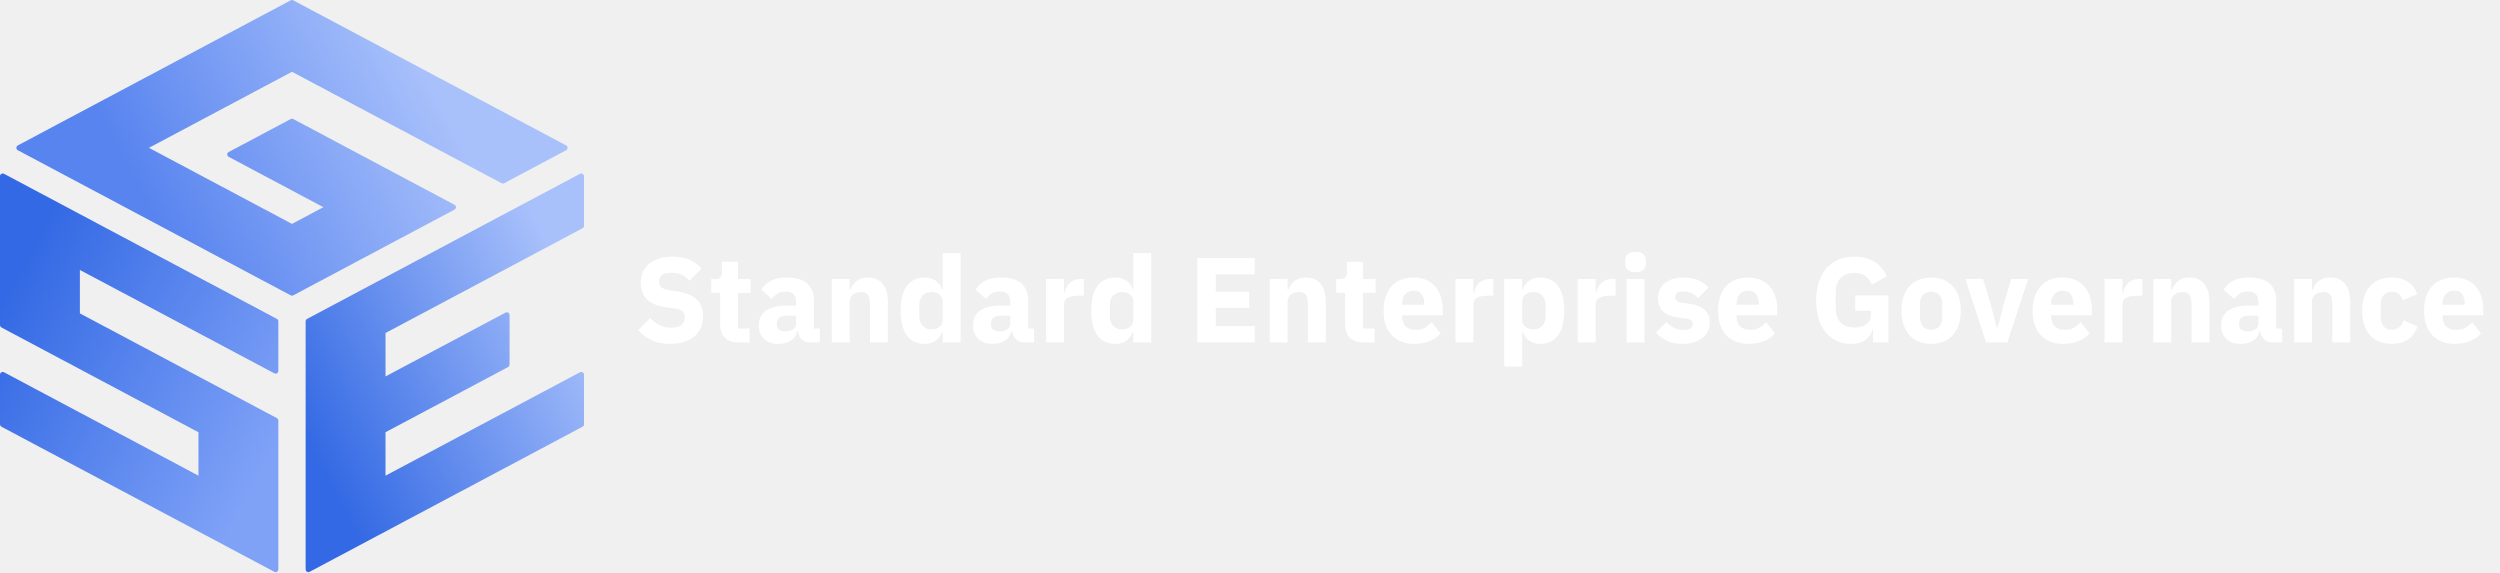
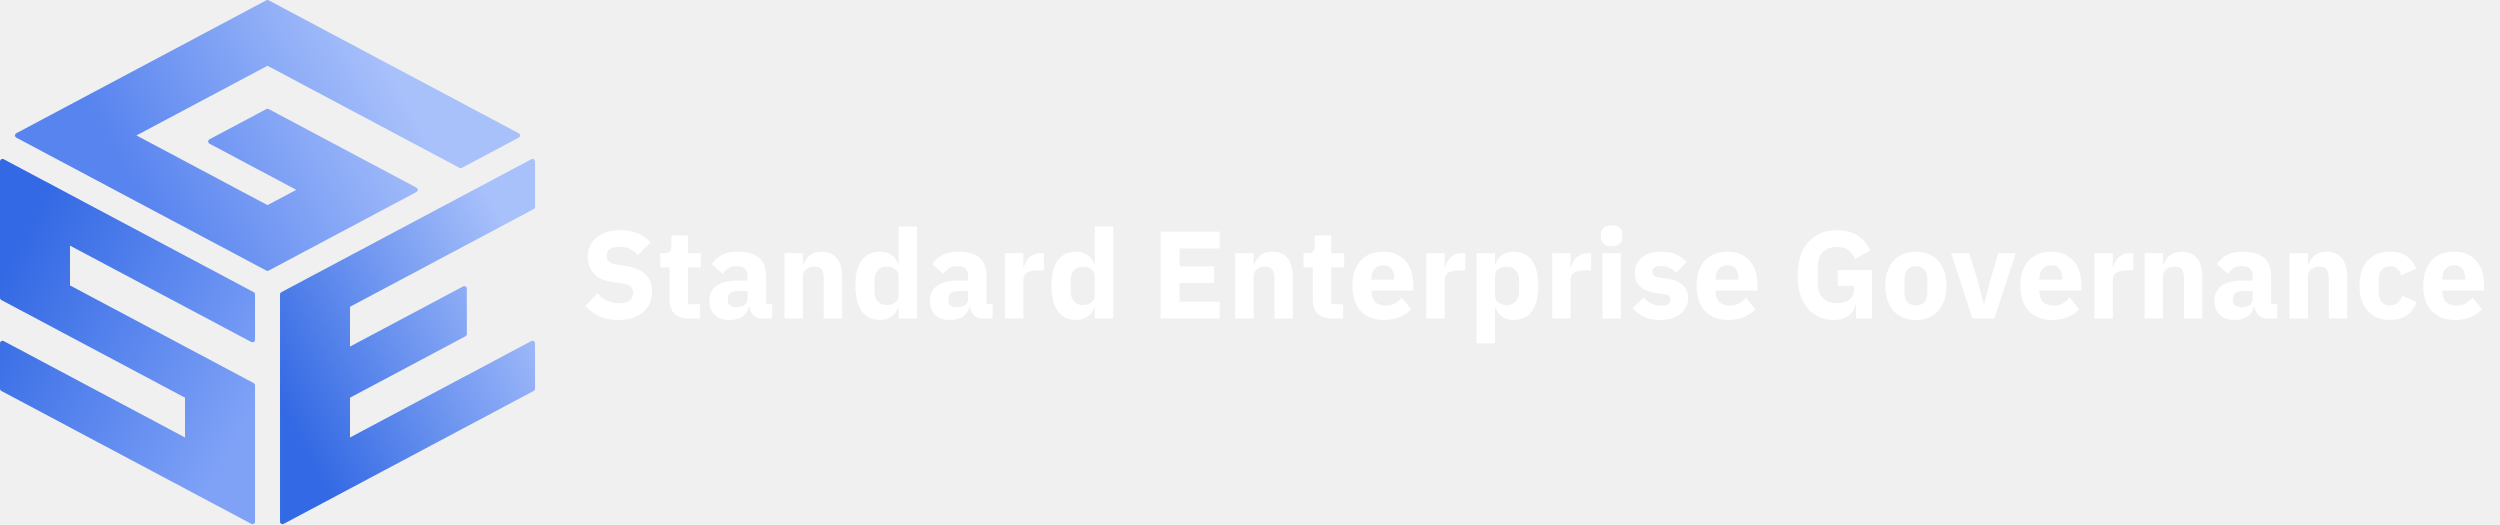
- <svg xmlns="http://www.w3.org/2000/svg" viewBox="-481.5 -506.44 4122.48 943.43" width="4122.48" height="943.43">
+ <svg xmlns="http://www.w3.org/2000/svg" viewBox="-481.5 -506.44 4499.83 943.43" width="4499.83" height="943.43">
  <defs>
    <linearGradient id="lklineAtop" gradientUnits="userSpaceOnUse" x1="-225" y1="-143.04" x2="225" y2="-382.31">
      <stop offset="0" stop-color="#5884EF" />
      <stop offset="1" stop-color="#A9C1FB" />
    </linearGradient>
    <linearGradient id="lklineAleft" gradientUnits="userSpaceOnUse" x1="-477" y1="-11.32" x2="-27" y2="227.95">
      <stop offset="0" stop-color="#3369E4" />
      <stop offset="1" stop-color="#7FA2F7" />
    </linearGradient>
    <linearGradient id="lklineAright" gradientUnits="userSpaceOnUse" x1="27" y1="227.95" x2="477" y2="-11.32">
      <stop offset="0" stop-color="#3369E4" />
      <stop offset="1" stop-color="#A9C1FB" />
    </linearGradient>
  </defs>
  <path d="M-450 -262.67 L0 -501.94 L102.27 -447.56 L-347.73 -208.29 Z M-450 -262.67 L-347.73 -317.05 L102.27 -77.78 L0 -23.4 Z M-102.27 -447.56 L0 -501.94 L450 -262.67 L347.73 -208.29 Z M-102.27 -77.78 L163.64 -219.17 L265.91 -164.79 L0 -23.4 Z M-102.27 -251.79 L0 -306.17 L163.64 -219.17 L61.36 -164.79 Z" fill="url(#lklineAtop)" stroke="url(#lklineAtop)" stroke-width="9" stroke-linejoin="round" />
-   <path d="M-477 -215.87 L-27 23.4 L-27 105.22 L-477 -134.05 Z M-477 -134.05 L-354.27 -68.79 L-354.27 13.02 L-477 -52.23 Z M-477 -52.23 L-27 187.04 L-27 268.86 L-477 29.59 Z M-149.73 203.6 L-27 268.86 L-27 350.67 L-149.73 285.42 Z M-477 111.4 L-27 350.67 L-27 432.49 L-477 193.22 Z" fill="url(#lklineAleft)" stroke="url(#lklineAleft)" stroke-width="9" stroke-linejoin="round" />
-   <path d="M27 23.4 L477 -215.87 L477 -134.05 L27 105.22 Z M27 105.22 L149.73 39.96 L149.73 121.78 L27 187.04 Z M27 187.04 L354.27 13.02 L354.27 94.84 L27 268.86 Z M27 268.86 L149.73 203.6 L149.73 285.42 L27 350.67 Z M27 350.67 L477 111.4 L477 193.22 L27 432.49 Z" fill="url(#lklineAright)" stroke="url(#lklineAright)" stroke-width="9" stroke-linejoin="round" />
-   <path d="M623.7,60.61Q605.36,60.61,592.61,54.34Q579.86,48.06,570.89,38.1L590.82,17.97Q604.97,33.91,625.69,33.91Q636.85,33.91,642.23,29.33Q647.61,24.75,647.61,17.17Q647.61,11.39,644.42,7.51Q641.23,3.62,631.47,2.23L617.72,0.43Q595.6,-2.36,585.34,-12.92Q575.08,-23.48,575.08,-41.01Q575.08,-50.38,578.66,-58.15Q582.25,-65.92,588.92,-71.5Q595.6,-77.08,605.26,-80.17Q614.93,-83.26,627.28,-83.26Q643.03,-83.26,654.98,-78.28Q666.94,-73.3,675.51,-63.73L655.38,-43.41Q650.4,-49.18,643.33,-52.87Q636.25,-56.56,625.49,-56.56Q615.33,-56.56,610.35,-52.97Q605.36,-49.38,605.36,-43.01Q605.36,-35.83,609.25,-32.64Q613.14,-29.46,621.9,-28.06L635.65,-25.87Q657.17,-22.48,667.54,-12.62Q677.9,-2.75,677.9,15.38Q677.9,25.34,674.31,33.71Q670.73,42.08,663.85,48.06Q656.98,54.04,646.81,57.33Q636.65,60.61,623.7,60.61ZM737.08,58.22Q721.74,58.22,713.87,50.45Q706,42.68,706,27.73L706,-23.48L691.25,-23.48L691.25,-46.39L698.62,-46.39Q704.6,-46.39,706.79,-49.28Q708.99,-52.17,708.99,-57.55L708.99,-74.69L735.49,-74.69L735.49,-46.39L756.21,-46.39L756.21,-23.48L735.49,-23.48L735.49,35.31L754.62,35.31L754.62,58.22ZM854.05,58.22Q846.08,58.22,840.8,53.24Q835.52,48.26,834.13,39.89L832.93,39.89Q830.54,50.05,822.37,55.33Q814.2,60.61,802.24,60.61Q786.5,60.61,778.13,52.24Q769.76,43.88,769.76,30.13Q769.76,13.59,781.82,5.52Q793.87,-2.55,814.6,-2.55L831.14,-2.55L831.14,-9.13Q831.14,-16.7,827.15,-21.19Q823.17,-25.67,813.8,-25.67Q805.03,-25.67,799.85,-21.88Q794.67,-18.1,791.28,-13.32L773.75,-28.86Q780.12,-38.22,789.79,-43.5Q799.45,-48.79,815.99,-48.79Q838.31,-48.79,849.47,-39.02Q860.63,-29.26,860.63,-10.53L860.63,35.31L870.39,35.31L870.39,58.22ZM813.2,40.09Q820.58,40.09,825.86,36.9Q831.14,33.71,831.14,26.54L831.14,14.18L816.79,14.18Q799.45,14.18,799.45,25.94L799.45,28.93Q799.45,34.71,803.04,37.4Q806.63,40.09,813.2,40.09ZM890.12,58.22L890.12,-46.39L919.61,-46.39L919.61,-28.66L920.81,-28.66Q923.6,-36.83,930.57,-42.81Q937.55,-48.79,949.9,-48.79Q966.04,-48.79,974.31,-38.02Q982.58,-27.26,982.58,-7.34L982.58,58.22L953.09,58.22L953.09,-4.95Q953.09,-15.11,949.9,-19.99Q946.71,-24.87,938.54,-24.87Q934.96,-24.87,931.57,-23.98Q928.18,-23.08,925.49,-21.09Q922.8,-19.09,921.21,-16.2Q919.61,-13.32,919.61,-9.53L919.61,58.22ZM1073.05,40.69L1072.06,40.69Q1070.86,44.87,1068.27,48.56Q1065.68,52.24,1061.99,54.94Q1058.31,57.63,1053.62,59.12Q1048.94,60.61,1043.96,60.61Q1024.03,60.61,1013.87,46.57Q1003.71,32.52,1003.71,5.81Q1003.71,-20.89,1013.87,-34.84Q1024.03,-48.79,1043.96,-48.79Q1054.12,-48.79,1061.99,-43.21Q1069.86,-37.63,1072.06,-28.86L1073.05,-28.86L1073.05,-89.24L1102.54,-89.24L1102.54,58.22L1073.05,58.22ZM1053.72,36.7Q1062.09,36.7,1067.57,32.62Q1073.05,28.53,1073.05,21.36L1073.05,-9.53Q1073.05,-16.7,1067.57,-20.79Q1062.09,-24.87,1053.72,-24.87Q1045.35,-24.87,1039.87,-18.99Q1034.39,-13.12,1034.39,-3.15L1034.39,14.98Q1034.39,24.94,1039.87,30.82Q1045.35,36.7,1053.72,36.7ZM1207.36,58.22Q1199.39,58.22,1194.11,53.24Q1188.83,48.26,1187.43,39.89L1186.24,39.89Q1183.85,50.05,1175.68,55.33Q1167.51,60.61,1155.55,60.61Q1139.81,60.61,1131.44,52.24Q1123.07,43.88,1123.07,30.13Q1123.07,13.59,1135.13,5.52Q1147.18,-2.55,1167.91,-2.55L1184.44,-2.55L1184.44,-9.13Q1184.44,-16.7,1180.46,-21.19Q1176.47,-25.67,1167.11,-25.67Q1158.34,-25.67,1153.16,-21.88Q1147.98,-18.1,1144.59,-13.32L1127.05,-28.86Q1133.43,-38.22,1143.1,-43.5Q1152.76,-48.79,1169.3,-48.79Q1191.62,-48.79,1202.78,-39.02Q1213.94,-29.26,1213.94,-10.53L1213.94,35.31L1223.7,35.31L1223.7,58.22ZM1166.51,40.09Q1173.88,40.09,1179.16,36.9Q1184.44,33.71,1184.44,26.54L1184.44,14.18L1170.1,14.18Q1152.76,14.18,1152.76,25.94L1152.76,28.93Q1152.76,34.71,1156.35,37.4Q1159.93,40.09,1166.51,40.09ZM1243.43,58.22L1243.43,-46.39L1272.92,-46.39L1272.92,-23.68L1273.92,-23.68Q1274.71,-28.06,1276.71,-32.15Q1278.7,-36.23,1281.99,-39.42Q1285.28,-42.61,1289.86,-44.5Q1294.44,-46.39,1300.62,-46.39L1305.8,-46.39L1305.8,-18.89L1298.43,-18.89Q1285.47,-18.89,1279.2,-15.51Q1272.92,-12.12,1272.92,-2.95L1272.92,58.22ZM1387.3,40.69L1386.31,40.69Q1385.11,44.87,1382.52,48.56Q1379.93,52.24,1376.24,54.94Q1372.56,57.63,1367.87,59.12Q1363.19,60.61,1358.21,60.61Q1338.28,60.61,1328.12,46.57Q1317.96,32.52,1317.96,5.81Q1317.96,-20.89,1328.12,-34.84Q1338.28,-48.79,1358.21,-48.79Q1368.37,-48.79,1376.24,-43.21Q1384.11,-37.63,1386.31,-28.86L1387.3,-28.86L1387.3,-89.24L1416.79,-89.24L1416.79,58.22L1387.3,58.22ZM1367.97,36.7Q1376.34,36.7,1381.82,32.62Q1387.3,28.53,1387.3,21.36L1387.3,-9.53Q1387.3,-16.7,1381.82,-20.79Q1376.34,-24.87,1367.97,-24.87Q1359.6,-24.87,1354.12,-18.99Q1348.64,-13.12,1348.64,-3.15L1348.64,14.98Q1348.64,24.94,1354.12,30.82Q1359.6,36.7,1367.97,36.7ZM1492.92,58.22L1492.92,-80.87L1587.57,-80.87L1587.57,-53.97L1523.2,-53.97L1523.2,-25.47L1578.4,-25.47L1578.4,1.23L1523.2,1.23L1523.2,31.32L1587.57,31.32L1587.57,58.22ZM1612.28,58.22L1612.28,-46.39L1641.77,-46.39L1641.77,-28.66L1642.97,-28.66Q1645.76,-36.83,1652.73,-42.81Q1659.71,-48.79,1672.06,-48.79Q1688.2,-48.79,1696.47,-38.02Q1704.74,-27.26,1704.74,-7.34L1704.74,58.22L1675.25,58.22L1675.25,-4.95Q1675.25,-15.11,1672.06,-19.99Q1668.87,-24.87,1660.7,-24.87Q1657.11,-24.87,1653.73,-23.98Q1650.34,-23.08,1647.65,-21.09Q1644.96,-19.09,1643.37,-16.2Q1641.77,-13.32,1641.77,-9.53L1641.77,58.22ZM1767.71,58.22Q1752.37,58.22,1744.49,50.45Q1736.62,42.68,1736.62,27.73L1736.62,-23.48L1721.88,-23.48L1721.88,-46.39L1729.25,-46.39Q1735.23,-46.39,1737.42,-49.28Q1739.61,-52.17,1739.61,-57.55L1739.61,-74.69L1766.12,-74.69L1766.12,-46.39L1786.84,-46.39L1786.84,-23.48L1766.12,-23.48L1766.12,35.31L1785.25,35.31L1785.25,58.22ZM1850.21,60.61Q1838.25,60.61,1828.89,56.73Q1819.52,52.84,1813.04,45.77Q1806.57,38.69,1803.28,28.53Q1799.99,18.37,1799.99,5.81Q1799.99,-6.54,1803.18,-16.6Q1806.37,-26.67,1812.65,-33.84Q1818.92,-41.01,1828.09,-44.9Q1837.26,-48.79,1849.01,-48.79Q1861.96,-48.79,1871.23,-44.4Q1880.5,-40.02,1886.38,-32.64Q1892.25,-25.27,1894.94,-15.61Q1897.63,-5.94,1897.63,4.62L1897.63,13.39L1830.48,13.39L1830.48,14.98Q1830.48,25.34,1836.06,31.42Q1841.64,37.5,1853.6,37.5Q1862.76,37.5,1868.54,33.81Q1874.32,30.13,1879.3,24.94L1894.05,43.28Q1887.07,51.45,1875.81,56.03Q1864.56,60.61,1850.21,60.61ZM1849.61,-27.06Q1840.64,-27.06,1835.56,-21.19Q1830.48,-15.31,1830.48,-5.54L1830.48,-3.95L1867.15,-3.95L1867.15,-5.74Q1867.15,-15.31,1862.86,-21.19Q1858.58,-27.06,1849.61,-27.06ZM1918.56,58.22L1918.56,-46.39L1948.05,-46.39L1948.05,-23.68L1949.05,-23.68Q1949.84,-28.06,1951.84,-32.15Q1953.83,-36.23,1957.12,-39.42Q1960.4,-42.61,1964.99,-44.5Q1969.57,-46.39,1975.75,-46.39L1980.93,-46.39L1980.93,-18.89L1973.56,-18.89Q1960.6,-18.89,1954.33,-15.51Q1948.05,-12.12,1948.05,-2.95L1948.05,58.22ZM1999.06,-46.39L2028.56,-46.39L2028.56,-28.86L2029.55,-28.86Q2031.74,-37.63,2039.61,-43.21Q2047.49,-48.79,2057.65,-48.79Q2077.58,-48.79,2087.74,-34.84Q2097.9,-20.89,2097.9,5.81Q2097.9,32.52,2087.74,46.57Q2077.58,60.61,2057.65,60.61Q2052.47,60.61,2047.88,59.12Q2043.3,57.63,2039.61,54.94Q2035.93,52.24,2033.34,48.56Q2030.75,44.87,2029.55,40.69L2028.56,40.69L2028.56,98.08L1999.06,98.08ZM2047.88,36.7Q2056.25,36.7,2061.73,30.82Q2067.21,24.94,2067.21,14.98L2067.21,-3.15Q2067.21,-13.12,2061.73,-18.99Q2056.25,-24.87,2047.88,-24.87Q2039.52,-24.87,2034.04,-20.79Q2028.56,-16.7,2028.56,-9.53L2028.56,21.36Q2028.56,28.53,2034.04,32.62Q2039.52,36.7,2047.88,36.7ZM2120.22,58.22L2120.22,-46.39L2149.71,-46.39L2149.71,-23.68L2150.71,-23.68Q2151.51,-28.06,2153.5,-32.15Q2155.49,-36.23,2158.78,-39.42Q2162.07,-42.61,2166.65,-44.5Q2171.23,-46.39,2177.41,-46.39L2182.59,-46.39L2182.59,-18.89L2175.22,-18.89Q2162.27,-18.89,2155.99,-15.51Q2149.71,-12.12,2149.71,-2.95L2149.71,58.22ZM2215.47,-57.55Q2206.5,-57.55,2202.42,-61.64Q2198.33,-65.72,2198.33,-72.1L2198.33,-76.48Q2198.33,-82.86,2202.42,-86.95Q2206.5,-91.03,2215.47,-91.03Q2224.44,-91.03,2228.52,-86.95Q2232.61,-82.86,2232.61,-76.48L2232.61,-72.1Q2232.61,-65.72,2228.52,-61.64Q2224.44,-57.55,2215.47,-57.55ZM2200.73,-46.39L2230.22,-46.39L2230.22,58.22L2200.73,58.22ZM2293.19,60.61Q2278.04,60.61,2267.68,55.73Q2257.32,50.85,2249.15,41.88L2266.48,24.35Q2272.06,30.52,2278.84,34.11Q2285.61,37.7,2294.18,37.7Q2302.95,37.7,2306.34,35.01Q2309.73,32.32,2309.73,27.73Q2309.73,20.36,2299.16,18.97L2287.81,17.57Q2252.54,13.19,2252.54,-14.71Q2252.54,-22.28,2255.42,-28.56Q2258.31,-34.84,2263.59,-39.32Q2268.88,-43.8,2276.35,-46.29Q2283.82,-48.79,2293.19,-48.79Q2301.36,-48.79,2307.63,-47.69Q2313.91,-46.59,2318.79,-44.5Q2323.68,-42.41,2327.76,-39.32Q2331.85,-36.23,2335.83,-32.45L2318.89,-15.11Q2313.91,-20.09,2307.63,-22.98Q2301.36,-25.87,2294.78,-25.87Q2287.21,-25.87,2284.02,-23.48Q2280.83,-21.09,2280.83,-17.1Q2280.83,-12.92,2283.12,-10.63Q2285.42,-8.33,2291.79,-7.34L2303.55,-5.74Q2338.02,-1.16,2338.02,25.74Q2338.02,33.31,2334.83,39.69Q2331.65,46.07,2325.77,50.75Q2319.89,55.43,2311.62,58.02Q2303.35,60.61,2293.19,60.61ZM2401.79,60.61Q2389.83,60.61,2380.47,56.73Q2371.1,52.84,2364.63,45.77Q2358.15,38.69,2354.86,28.53Q2351.57,18.37,2351.57,5.81Q2351.57,-6.54,2354.76,-16.6Q2357.95,-26.67,2364.23,-33.84Q2370.5,-41.01,2379.67,-44.9Q2388.84,-48.79,2400.59,-48.79Q2413.55,-48.79,2422.81,-44.4Q2432.08,-40.02,2437.96,-32.64Q2443.84,-25.27,2446.53,-15.61Q2449.22,-5.94,2449.22,4.62L2449.22,13.39L2382.06,13.39L2382.06,14.98Q2382.06,25.34,2387.64,31.42Q2393.22,37.5,2405.18,37.5Q2414.34,37.5,2420.12,33.81Q2425.9,30.13,2430.88,24.94L2445.63,43.28Q2438.65,51.45,2427.4,56.03Q2416.14,60.61,2401.79,60.61ZM2401.19,-27.06Q2392.22,-27.06,2387.14,-21.19Q2382.06,-15.31,2382.06,-5.54L2382.06,-3.95L2418.73,-3.95L2418.73,-5.74Q2418.73,-15.31,2414.44,-21.19Q2410.16,-27.06,2401.19,-27.06ZM2607.04,36.1L2606.04,36.1Q2604.45,46.67,2595.28,53.64Q2586.11,60.61,2570.37,60.61Q2558.42,60.61,2548.05,56.03Q2537.69,51.45,2529.92,42.48Q2522.15,33.51,2517.76,20.16Q2513.38,6.81,2513.38,-10.72Q2513.38,-28.26,2517.96,-41.81Q2522.55,-55.36,2530.82,-64.53Q2539.09,-73.69,2550.64,-78.48Q2562.2,-83.26,2576.35,-83.26Q2595.08,-83.26,2608.63,-75.19Q2622.18,-67.12,2629.95,-50.98L2605.24,-36.83Q2602.06,-45,2595.28,-50.68Q2588.51,-56.36,2576.35,-56.36Q2562.2,-56.36,2553.83,-48.19Q2545.46,-40.02,2545.46,-22.48L2545.46,-0.16Q2545.46,17.17,2553.83,25.44Q2562.2,33.71,2576.35,33.71Q2581.93,33.71,2586.91,32.42Q2591.89,31.12,2595.68,28.43Q2599.47,25.74,2601.56,21.96Q2603.65,18.17,2603.65,12.99L2603.65,6.01L2577.75,6.01L2577.75,-19.29L2632.54,-19.29L2632.54,58.22L2607.04,58.22ZM2702.89,60.61Q2691.33,60.61,2682.26,56.83Q2673.2,53.04,2666.92,45.87Q2660.64,38.69,2657.25,28.53Q2653.87,18.37,2653.87,5.81Q2653.87,-6.74,2657.25,-16.9Q2660.64,-27.06,2666.92,-34.14Q2673.2,-41.21,2682.26,-45Q2691.33,-48.79,2702.89,-48.79Q2714.44,-48.79,2723.51,-45Q2732.58,-41.21,2738.86,-34.14Q2745.13,-27.06,2748.52,-16.9Q2751.91,-6.74,2751.91,5.81Q2751.91,18.37,2748.52,28.53Q2745.13,38.69,2738.86,45.87Q2732.58,53.04,2723.51,56.83Q2714.44,60.61,2702.89,60.61ZM2702.89,37.3Q2711.65,37.3,2716.44,31.92Q2721.22,26.54,2721.22,16.58L2721.22,-4.75Q2721.22,-14.71,2716.44,-20.09Q2711.65,-25.47,2702.89,-25.47Q2694.12,-25.47,2689.34,-20.09Q2684.55,-14.71,2684.55,-4.75L2684.55,16.58Q2684.55,26.54,2689.34,31.92Q2694.12,37.3,2702.89,37.3ZM2793.56,58.22L2759.28,-46.39L2788.37,-46.39L2801.33,-4.15L2811.09,33.71L2812.69,33.71L2822.45,-4.15L2835,-46.39L2862.9,-46.39L2828.63,58.22ZM2920.49,60.61Q2908.53,60.61,2899.17,56.73Q2889.8,52.84,2883.33,45.77Q2876.85,38.69,2873.56,28.53Q2870.27,18.37,2870.27,5.81Q2870.27,-6.54,2873.46,-16.6Q2876.65,-26.67,2882.93,-33.84Q2889.21,-41.01,2898.37,-44.9Q2907.54,-48.79,2919.29,-48.79Q2932.25,-48.79,2941.51,-44.4Q2950.78,-40.02,2956.66,-32.64Q2962.54,-25.27,2965.23,-15.61Q2967.92,-5.94,2967.92,4.62L2967.92,13.39L2900.76,13.39L2900.76,14.98Q2900.76,25.34,2906.34,31.42Q2911.92,37.5,2923.88,37.5Q2933.04,37.5,2938.82,33.81Q2944.6,30.13,2949.58,24.94L2964.33,43.28Q2957.36,51.45,2946.1,56.03Q2934.84,60.61,2920.49,60.61ZM2919.89,-27.06Q2910.93,-27.06,2905.84,-21.19Q2900.76,-15.31,2900.76,-5.54L2900.76,-3.95L2937.43,-3.95L2937.43,-5.74Q2937.43,-15.31,2933.14,-21.19Q2928.86,-27.06,2919.89,-27.06ZM2988.84,58.22L2988.84,-46.39L3018.33,-46.39L3018.33,-23.68L3019.33,-23.68Q3020.13,-28.06,3022.12,-32.15Q3024.11,-36.23,3027.4,-39.42Q3030.69,-42.61,3035.27,-44.5Q3039.85,-46.39,3046.03,-46.39L3051.21,-46.39L3051.21,-18.89L3043.84,-18.89Q3030.89,-18.89,3024.61,-15.51Q3018.33,-12.12,3018.33,-2.95L3018.33,58.22ZM3069.35,58.22L3069.35,-46.39L3098.84,-46.39L3098.84,-28.66L3100.03,-28.66Q3102.82,-36.83,3109.8,-42.81Q3116.77,-48.79,3129.13,-48.79Q3145.27,-48.79,3153.54,-38.02Q3161.81,-27.26,3161.81,-7.34L3161.81,58.22L3132.32,58.22L3132.32,-4.95Q3132.32,-15.11,3129.13,-19.99Q3125.94,-24.87,3117.77,-24.87Q3114.18,-24.87,3110.79,-23.98Q3107.41,-23.08,3104.72,-21.09Q3102.03,-19.09,3100.43,-16.2Q3098.84,-13.32,3098.84,-9.53L3098.84,58.22ZM3265.43,58.22Q3257.46,58.22,3252.18,53.24Q3246.9,48.26,3245.5,39.89L3244.31,39.89Q3241.91,50.05,3233.74,55.33Q3225.57,60.61,3213.62,60.61Q3197.88,60.61,3189.51,52.24Q3181.14,43.88,3181.14,30.13Q3181.14,13.59,3193.19,5.52Q3205.25,-2.55,3225.97,-2.55L3242.51,-2.55L3242.51,-9.13Q3242.51,-16.7,3238.53,-21.19Q3234.54,-25.67,3225.18,-25.67Q3216.41,-25.67,3211.23,-21.88Q3206.05,-18.1,3202.66,-13.32L3185.12,-28.86Q3191.5,-38.22,3201.16,-43.5Q3210.83,-48.79,3227.37,-48.79Q3249.69,-48.79,3260.84,-39.02Q3272,-29.26,3272,-10.53L3272,35.31L3281.77,35.31L3281.77,58.22ZM3224.58,40.09Q3231.95,40.09,3237.23,36.9Q3242.51,33.71,3242.51,26.54L3242.51,14.18L3228.16,14.18Q3210.83,14.18,3210.83,25.94L3210.83,28.93Q3210.83,34.71,3214.41,37.4Q3218,40.09,3224.58,40.09ZM3301.5,58.22L3301.5,-46.39L3330.99,-46.39L3330.99,-28.66L3332.18,-28.66Q3334.97,-36.83,3341.95,-42.81Q3348.92,-48.79,3361.28,-48.79Q3377.42,-48.79,3385.69,-38.02Q3393.96,-27.26,3393.96,-7.34L3393.96,58.22L3364.47,58.22L3364.47,-4.95Q3364.47,-15.11,3361.28,-19.99Q3358.09,-24.87,3349.92,-24.87Q3346.33,-24.87,3342.94,-23.98Q3339.56,-23.08,3336.87,-21.09Q3334.18,-19.09,3332.58,-16.2Q3330.99,-13.32,3330.99,-9.53L3330.99,58.22ZM3462.51,60.61Q3450.75,60.61,3441.58,56.73Q3432.42,52.84,3426.24,45.77Q3420.06,38.69,3416.87,28.53Q3413.69,18.37,3413.69,5.81Q3413.69,-6.74,3416.87,-16.8Q3420.06,-26.87,3426.24,-34.04Q3432.42,-41.21,3441.58,-45Q3450.75,-48.79,3462.51,-48.79Q3478.45,-48.79,3489.11,-41.61Q3499.77,-34.44,3504.35,-21.49L3480.44,-11.12Q3479.05,-17.1,3474.66,-21.29Q3470.28,-25.47,3462.51,-25.47Q3453.54,-25.47,3448.96,-19.59Q3444.37,-13.71,3444.37,-3.75L3444.37,15.78Q3444.37,25.74,3448.96,31.52Q3453.54,37.3,3462.51,37.3Q3470.48,37.3,3475.16,33.02Q3479.84,28.73,3482.04,21.76L3504.95,31.72Q3499.77,46.67,3488.91,53.64Q3478.05,60.61,3462.51,60.61ZM3565.93,60.61Q3553.97,60.61,3544.61,56.73Q3535.24,52.84,3528.76,45.77Q3522.29,38.69,3519,28.53Q3515.71,18.37,3515.71,5.81Q3515.71,-6.54,3518.9,-16.6Q3522.09,-26.67,3528.37,-33.84Q3534.64,-41.01,3543.81,-44.9Q3552.98,-48.79,3564.73,-48.79Q3577.69,-48.79,3586.95,-44.4Q3596.22,-40.02,3602.1,-32.64Q3607.97,-25.27,3610.66,-15.61Q3613.35,-5.94,3613.35,4.62L3613.35,13.39L3546.2,13.39L3546.2,14.98Q3546.2,25.34,3551.78,31.42Q3557.36,37.5,3569.32,37.5Q3578.48,37.5,3584.26,33.81Q3590.04,30.13,3595.02,24.94L3609.77,43.28Q3602.79,51.45,3591.53,56.03Q3580.28,60.61,3565.93,60.61ZM3565.33,-27.06Q3556.36,-27.06,3551.28,-21.19Q3546.2,-15.31,3546.2,-5.54L3546.2,-3.95L3582.87,-3.95L3582.87,-5.74Q3582.87,-15.31,3578.58,-21.19Q3574.3,-27.06,3565.33,-27.06Z" fill="#FFFFFF" />
+   <path d="M-477 -215.87 L-27 23.4 L-27 105.22 L-477 -134.05 Z M-477 -134.05 L-360 -71.84 L-360 9.98 L-477 -52.23 Z M-477 -52.23 L-27 187.04 L-27 268.86 L-477 29.59 Z M-144 206.65 L-27 268.86 L-27 350.67 L-144 288.46 Z M-477 111.4 L-27 350.67 L-27 432.49 L-477 193.22 Z" fill="url(#lklineAleft)" stroke="url(#lklineAleft)" stroke-width="9" stroke-linejoin="round" />
+   <path d="M27 23.4 L477 -215.87 L477 -134.05 L27 105.22 Z M27 105.22 L144 43.01 L144 124.83 L27 187.04 Z M27 187.04 L354.27 13.02 L354.27 94.84 L27 268.86 Z M27 268.86 L144 206.65 L144 288.46 L27 350.67 Z M27 350.67 L477 111.4 L477 193.22 L27 432.49 Z" fill="url(#lklineAright)" stroke="url(#lklineAright)" stroke-width="9" stroke-linejoin="round" />
+   <path d="M631.15,69.49Q610.55,69.49,596.23,62.44Q581.9,55.39,571.83,44.2L594.21,21.59Q610.11,39.5,633.39,39.5Q645.92,39.5,651.97,34.35Q658.01,29.2,658.01,20.69Q658.01,14.2,654.43,9.83Q650.85,5.47,639.88,3.9L624.43,1.89Q599.58,-1.25,588.06,-13.11Q576.53,-24.98,576.53,-44.68Q576.53,-55.2,580.56,-63.93Q584.59,-72.66,592.09,-78.93Q599.58,-85.2,610.44,-88.67Q621.3,-92.14,635.18,-92.14Q652.86,-92.14,666.3,-86.54Q679.73,-80.94,689.36,-70.2L666.74,-47.36Q661.15,-53.86,653.2,-58Q645.25,-62.14,633.16,-62.14Q621.75,-62.14,616.15,-58.11Q610.55,-54.08,610.55,-46.92Q610.55,-38.86,614.92,-35.28Q619.28,-31.69,629.13,-30.13L644.58,-27.66Q668.76,-23.86,680.4,-12.78Q692.04,-1.7,692.04,18.68Q692.04,29.87,688.01,39.27Q683.98,48.67,676.26,55.39Q668.54,62.11,657.12,65.8Q645.7,69.49,631.15,69.49ZM758.53,66.81Q741.29,66.81,732.45,58.08Q723.61,49.35,723.61,32.56L723.61,-24.98L707.04,-24.98L707.04,-50.72L715.32,-50.72Q722.04,-50.72,724.5,-53.97Q726.96,-57.22,726.96,-63.26L726.96,-82.51L756.74,-82.51L756.74,-50.72L780.02,-50.72L780.02,-24.98L756.74,-24.98L756.74,41.06L778.23,41.06L778.23,66.81ZM889.94,66.81Q880.98,66.81,875.05,61.21Q869.12,55.61,867.55,46.21L866.21,46.21Q863.52,57.63,854.34,63.56Q845.17,69.49,831.73,69.49Q814.05,69.49,804.65,60.09Q795.24,50.69,795.24,35.24Q795.24,16.66,808.79,7.59Q822.33,-1.47,845.61,-1.47L864.19,-1.47L864.19,-8.86Q864.19,-17.37,859.72,-22.4Q855.24,-27.44,844.72,-27.44Q834.87,-27.44,829.05,-23.19Q823.23,-18.93,819.42,-13.56L799.72,-31.02Q806.88,-41.54,817.74,-47.48Q828.6,-53.41,847.18,-53.41Q872.25,-53.41,884.79,-42.44Q897.33,-31.47,897.33,-10.43L897.33,41.06L908.3,41.06L908.3,66.81ZM844.05,46.44Q852.33,46.44,858.26,42.85Q864.19,39.27,864.19,31.21L864.19,17.33L848.08,17.33Q828.6,17.33,828.6,30.54L828.6,33.9Q828.6,40.39,832.63,43.41Q836.66,46.44,844.05,46.44ZM930.46,66.81L930.46,-50.72L963.59,-50.72L963.59,-30.8L964.93,-30.8Q968.07,-39.98,975.9,-46.69Q983.74,-53.41,997.62,-53.41Q1015.75,-53.41,1025.04,-41.32Q1034.33,-29.23,1034.33,-6.85L1034.33,66.81L1001.2,66.81L1001.2,-4.16Q1001.2,-15.58,997.62,-21.06Q994.04,-26.55,984.86,-26.55Q980.83,-26.55,977.02,-25.54Q973.22,-24.53,970.2,-22.29Q967.17,-20.05,965.38,-16.81Q963.59,-13.56,963.59,-9.31L963.59,66.81ZM1135.97,47.11L1134.85,47.11Q1133.51,51.81,1130.6,55.95Q1127.69,60.09,1123.54,63.11Q1119.4,66.14,1114.14,67.81Q1108.88,69.49,1103.28,69.49Q1080.9,69.49,1069.48,53.71Q1058.06,37.93,1058.06,7.93Q1058.06,-22.07,1069.48,-37.74Q1080.9,-53.41,1103.28,-53.41Q1114.7,-53.41,1123.54,-47.14Q1132.39,-40.87,1134.85,-31.02L1135.97,-31.02L1135.97,-98.85L1169.1,-98.85L1169.1,66.81L1135.97,66.81ZM1114.25,42.63Q1123.66,42.63,1129.81,38.04Q1135.97,33.45,1135.97,25.39L1135.97,-9.31Q1135.97,-17.37,1129.81,-21.96Q1123.66,-26.55,1114.25,-26.55Q1104.85,-26.55,1098.69,-19.94Q1092.54,-13.34,1092.54,-2.14L1092.54,18.23Q1092.54,29.42,1098.69,36.03Q1104.85,42.63,1114.25,42.63ZM1286.85,66.81Q1277.9,66.81,1271.97,61.21Q1266.04,55.61,1264.47,46.21L1263.12,46.21Q1260.44,57.63,1251.26,63.56Q1242.08,69.49,1228.65,69.49Q1210.96,69.49,1201.56,60.09Q1192.16,50.69,1192.16,35.24Q1192.16,16.66,1205.7,7.59Q1219.25,-1.47,1242.53,-1.47L1261.11,-1.47L1261.11,-8.86Q1261.11,-17.37,1256.63,-22.4Q1252.16,-27.44,1241.63,-27.44Q1231.78,-27.44,1225.96,-23.19Q1220.14,-18.93,1216.34,-13.56L1196.64,-31.02Q1203.8,-41.54,1214.66,-47.48Q1225.52,-53.41,1244.1,-53.41Q1269.17,-53.41,1281.71,-42.44Q1294.24,-31.47,1294.24,-10.43L1294.24,41.06L1305.21,41.06L1305.21,66.81ZM1240.96,46.44Q1249.25,46.44,1255.18,42.85Q1261.11,39.27,1261.11,31.21L1261.11,17.33L1244.99,17.33Q1225.52,17.33,1225.52,30.54L1225.52,33.9Q1225.52,40.39,1229.54,43.41Q1233.57,46.44,1240.96,46.44ZM1327.37,66.81L1327.37,-50.72L1360.51,-50.72L1360.51,-25.2L1361.63,-25.2Q1362.52,-30.13,1364.76,-34.72Q1367,-39.31,1370.69,-42.89Q1374.39,-46.47,1379.54,-48.6Q1384.68,-50.72,1391.62,-50.72L1397.44,-50.72L1397.44,-19.83L1389.16,-19.83Q1374.61,-19.83,1367.56,-16.02Q1360.51,-12.22,1360.51,-1.92L1360.51,66.81ZM1489.01,47.11L1487.89,47.11Q1486.54,51.81,1483.63,55.95Q1480.72,60.09,1476.58,63.11Q1472.44,66.14,1467.18,67.81Q1461.92,69.49,1456.32,69.49Q1433.94,69.49,1422.52,53.71Q1411.1,37.93,1411.1,7.93Q1411.1,-22.07,1422.52,-37.74Q1433.94,-53.41,1456.32,-53.41Q1467.74,-53.41,1476.58,-47.14Q1485.42,-40.87,1487.89,-31.02L1489.01,-31.02L1489.01,-98.85L1522.14,-98.85L1522.14,66.81L1489.01,66.81ZM1467.29,42.63Q1476.69,42.63,1482.85,38.04Q1489.01,33.45,1489.01,25.39L1489.01,-9.31Q1489.01,-17.37,1482.85,-21.96Q1476.69,-26.55,1467.29,-26.55Q1457.89,-26.55,1451.73,-19.94Q1445.58,-13.34,1445.58,-2.14L1445.58,18.23Q1445.58,29.42,1451.73,36.03Q1457.89,42.63,1467.29,42.63ZM1607.66,66.81L1607.66,-89.45L1713.99,-89.45L1713.99,-59.23L1641.68,-59.23L1641.68,-27.22L1703.69,-27.22L1703.69,2.78L1641.68,2.78L1641.68,36.58L1713.99,36.58L1713.99,66.81ZM1741.75,66.81L1741.75,-50.72L1774.88,-50.72L1774.88,-30.8L1776.23,-30.8Q1779.36,-39.98,1787.2,-46.69Q1795.03,-53.41,1808.91,-53.41Q1827.04,-53.41,1836.34,-41.32Q1845.63,-29.23,1845.63,-6.85L1845.63,66.81L1812.49,66.81L1812.49,-4.16Q1812.49,-15.58,1808.91,-21.06Q1805.33,-26.55,1796.15,-26.55Q1792.12,-26.55,1788.32,-25.54Q1784.51,-24.53,1781.49,-22.29Q1778.47,-20.05,1776.67,-16.81Q1774.88,-13.56,1774.88,-9.31L1774.88,66.81ZM1916.37,66.81Q1899.13,66.81,1890.29,58.08Q1881.44,49.35,1881.44,32.56L1881.44,-24.98L1864.88,-24.98L1864.88,-50.72L1873.16,-50.72Q1879.88,-50.72,1882.34,-53.97Q1884.8,-57.22,1884.8,-63.26L1884.8,-82.51L1914.58,-82.51L1914.58,-50.72L1937.86,-50.72L1937.86,-24.98L1914.58,-24.98L1914.58,41.06L1936.07,41.06L1936.07,66.81ZM2009.05,69.49Q1995.62,69.49,1985.09,65.13Q1974.57,60.76,1967.3,52.82Q1960.02,44.87,1956.33,33.45Q1952.63,22.03,1952.63,7.93Q1952.63,-5.95,1956.22,-17.25Q1959.8,-28.56,1966.85,-36.62Q1973.9,-44.68,1984.2,-49.04Q1994.5,-53.41,2007.7,-53.41Q2022.26,-53.41,2032.67,-48.48Q2043.08,-43.56,2049.68,-35.28Q2056.28,-26.99,2059.31,-16.14Q2062.33,-5.28,2062.33,6.59L2062.33,16.44L1986.89,16.44L1986.89,18.23Q1986.89,29.87,1993.15,36.7Q1999.42,43.52,2012.85,43.52Q2023.15,43.52,2029.64,39.38Q2036.14,35.24,2041.73,29.42L2058.3,50.02Q2050.46,59.2,2037.81,64.34Q2025.17,69.49,2009.05,69.49ZM2008.38,-29.01Q1998.3,-29.01,1992.59,-22.4Q1986.89,-15.8,1986.89,-4.83L1986.89,-3.04L2028.08,-3.04L2028.08,-5.05Q2028.08,-15.8,2023.26,-22.4Q2018.45,-29.01,2008.38,-29.01ZM2085.83,66.81L2085.83,-50.72L2118.97,-50.72L2118.97,-25.2L2120.09,-25.2Q2120.98,-30.13,2123.22,-34.72Q2125.46,-39.31,2129.15,-42.89Q2132.85,-46.47,2138,-48.6Q2143.14,-50.72,2150.08,-50.72L2155.9,-50.72L2155.9,-19.83L2147.62,-19.83Q2133.07,-19.83,2126.02,-16.02Q2118.97,-12.22,2118.97,-1.92L2118.97,66.81ZM2176.28,-50.72L2209.41,-50.72L2209.41,-31.02L2210.53,-31.02Q2212.99,-40.87,2221.83,-47.14Q2230.68,-53.41,2242.09,-53.41Q2264.48,-53.41,2275.9,-37.74Q2287.31,-22.07,2287.31,7.93Q2287.31,37.93,2275.9,53.71Q2264.48,69.49,2242.09,69.49Q2236.27,69.49,2231.12,67.81Q2225.97,66.14,2221.83,63.11Q2217.69,60.09,2214.78,55.95Q2211.87,51.81,2210.53,47.11L2209.41,47.11L2209.41,111.58L2176.28,111.58ZM2231.12,42.63Q2240.53,42.63,2246.68,36.03Q2252.84,29.42,2252.84,18.23L2252.84,-2.14Q2252.84,-13.34,2246.68,-19.94Q2240.53,-26.55,2231.12,-26.55Q2221.72,-26.55,2215.56,-21.96Q2209.41,-17.37,2209.41,-9.31L2209.41,25.39Q2209.41,33.45,2215.56,38.04Q2221.72,42.63,2231.12,42.63ZM2312.39,66.81L2312.39,-50.72L2345.52,-50.72L2345.52,-25.2L2346.64,-25.2Q2347.53,-30.13,2349.77,-34.72Q2352.01,-39.31,2355.71,-42.89Q2359.4,-46.47,2364.55,-48.6Q2369.7,-50.72,2376.64,-50.72L2382.46,-50.72L2382.46,-19.83L2374.17,-19.83Q2359.62,-19.83,2352.57,-16.02Q2345.52,-12.22,2345.52,-1.92L2345.52,66.81ZM2419.4,-63.26Q2409.32,-63.26,2404.73,-67.85Q2400.14,-72.44,2400.14,-79.6L2400.14,-84.53Q2400.14,-91.69,2404.73,-96.28Q2409.32,-100.87,2419.4,-100.87Q2429.47,-100.87,2434.06,-96.28Q2438.65,-91.69,2438.65,-84.53L2438.65,-79.6Q2438.65,-72.44,2434.06,-67.85Q2429.47,-63.26,2419.4,-63.26ZM2402.83,-50.72L2435.96,-50.72L2435.96,66.81L2402.83,66.81ZM2506.7,69.49Q2489.69,69.49,2478.05,64.01Q2466.41,58.52,2457.23,48.45L2476.71,28.75Q2482.97,35.69,2490.58,39.72Q2498.2,43.75,2507.82,43.75Q2517.67,43.75,2521.48,40.73Q2525.28,37.7,2525.28,32.56Q2525.28,24.27,2513.42,22.71L2500.66,21.14Q2461.03,16.21,2461.03,-15.13Q2461.03,-23.64,2464.28,-30.69Q2467.53,-37.74,2473.46,-42.78Q2479.39,-47.81,2487.79,-50.61Q2496.18,-53.41,2506.7,-53.41Q2515.88,-53.41,2522.93,-52.18Q2529.99,-50.95,2535.47,-48.6Q2540.95,-46.25,2545.54,-42.78Q2550.13,-39.31,2554.61,-35.05L2535.58,-15.58Q2529.99,-21.17,2522.93,-24.42Q2515.88,-27.66,2508.49,-27.66Q2499.99,-27.66,2496.41,-24.98Q2492.82,-22.29,2492.82,-17.81Q2492.82,-13.11,2495.4,-10.54Q2497.97,-7.96,2505.14,-6.85L2518.34,-5.05Q2557.07,0.09,2557.07,30.32Q2557.07,38.82,2553.49,45.99Q2549.91,53.15,2543.31,58.41Q2536.7,63.67,2527.41,66.58Q2518.12,69.49,2506.7,69.49ZM2628.71,69.49Q2615.28,69.49,2604.76,65.13Q2594.24,60.76,2586.96,52.82Q2579.68,44.87,2575.99,33.45Q2572.3,22.03,2572.3,7.93Q2572.3,-5.95,2575.88,-17.25Q2579.46,-28.56,2586.51,-36.62Q2593.56,-44.68,2603.86,-49.04Q2614.16,-53.41,2627.37,-53.41Q2641.92,-53.41,2652.33,-48.48Q2662.74,-43.56,2669.34,-35.28Q2675.95,-26.99,2678.97,-16.14Q2681.99,-5.28,2681.99,6.59L2681.99,16.44L2606.55,16.44L2606.55,18.23Q2606.55,29.87,2612.82,36.7Q2619.08,43.52,2632.52,43.52Q2642.81,43.52,2649.31,39.38Q2655.8,35.24,2661.4,29.42L2677.96,50.02Q2670.13,59.2,2657.48,64.34Q2644.83,69.49,2628.71,69.49ZM2628.04,-29.01Q2617.96,-29.01,2612.26,-22.4Q2606.55,-15.8,2606.55,-4.83L2606.55,-3.04L2647.74,-3.04L2647.74,-5.05Q2647.74,-15.8,2642.93,-22.4Q2638.11,-29.01,2628.04,-29.01ZM2859.29,41.96L2858.17,41.96Q2856.38,53.82,2846.08,61.66Q2835.79,69.49,2818.1,69.49Q2804.67,69.49,2793.03,64.34Q2781.39,59.2,2772.66,49.12Q2763.93,39.05,2759,24.05Q2754.08,9.05,2754.08,-10.65Q2754.08,-30.35,2759.22,-45.57Q2764.37,-60.8,2773.66,-71.09Q2782.95,-81.39,2795.94,-86.77Q2808.92,-92.14,2824.82,-92.14Q2845.86,-92.14,2861.08,-83.07Q2876.31,-74.01,2885.04,-55.87L2857.28,-39.98Q2853.7,-49.16,2846.08,-55.54Q2838.47,-61.92,2824.82,-61.92Q2808.92,-61.92,2799.52,-52.74Q2790.12,-43.56,2790.12,-23.86L2790.12,1.21Q2790.12,20.69,2799.52,29.98Q2808.92,39.27,2824.82,39.27Q2831.09,39.27,2836.68,37.82Q2842.28,36.36,2846.53,33.34Q2850.79,30.32,2853.14,26.06Q2855.49,21.81,2855.49,15.99L2855.49,8.15L2826.38,8.15L2826.38,-20.28L2887.95,-20.28L2887.95,66.81L2859.29,66.81ZM2966.97,69.49Q2953.99,69.49,2943.8,65.24Q2933.62,60.99,2926.56,52.93Q2919.51,44.87,2915.71,33.45Q2911.9,22.03,2911.9,7.93Q2911.9,-6.17,2915.71,-17.59Q2919.51,-29.01,2926.56,-36.96Q2933.62,-44.9,2943.8,-49.16Q2953.99,-53.41,2966.97,-53.41Q2979.96,-53.41,2990.14,-49.16Q3000.33,-44.9,3007.38,-36.96Q3014.43,-29.01,3018.24,-17.59Q3022.04,-6.17,3022.04,7.93Q3022.04,22.03,3018.24,33.45Q3014.43,44.87,3007.38,52.93Q3000.33,60.99,2990.14,65.24Q2979.96,69.49,2966.97,69.49ZM2966.97,43.3Q2976.82,43.3,2982.2,37.26Q2987.57,31.21,2987.57,20.02L2987.57,-3.93Q2987.57,-15.13,2982.2,-21.17Q2976.82,-27.22,2966.97,-27.22Q2957.12,-27.22,2951.75,-21.17Q2946.38,-15.13,2946.38,-3.93L2946.38,20.02Q2946.38,31.21,2951.75,37.26Q2957.12,43.3,2966.97,43.3ZM3068.83,66.81L3030.33,-50.72L3063.01,-50.72L3077.56,-3.26L3088.53,39.27L3090.32,39.27L3101.29,-3.26L3115.4,-50.72L3146.74,-50.72L3108.23,66.81ZM3211.44,69.49Q3198,69.49,3187.48,65.13Q3176.96,60.76,3169.68,52.82Q3162.41,44.87,3158.71,33.45Q3155.02,22.03,3155.02,7.93Q3155.02,-5.95,3158.6,-17.25Q3162.18,-28.56,3169.24,-36.62Q3176.29,-44.68,3186.59,-49.04Q3196.88,-53.41,3210.09,-53.41Q3224.64,-53.41,3235.05,-48.48Q3245.46,-43.56,3252.07,-35.28Q3258.67,-26.99,3261.69,-16.14Q3264.72,-5.28,3264.72,6.59L3264.72,16.44L3189.27,16.44L3189.27,18.23Q3189.27,29.87,3195.54,36.7Q3201.81,43.52,3215.24,43.52Q3225.54,43.52,3232.03,39.38Q3238.52,35.24,3244.12,29.42L3260.69,50.02Q3252.85,59.2,3240.2,64.34Q3227.55,69.49,3211.44,69.49ZM3210.76,-29.01Q3200.69,-29.01,3194.98,-22.4Q3189.27,-15.8,3189.27,-4.83L3189.27,-3.04L3230.46,-3.04L3230.46,-5.05Q3230.46,-15.8,3225.65,-22.4Q3220.84,-29.01,3210.76,-29.01ZM3288.22,66.81L3288.22,-50.72L3321.35,-50.72L3321.35,-25.2L3322.47,-25.2Q3323.37,-30.13,3325.61,-34.72Q3327.85,-39.31,3331.54,-42.89Q3335.23,-46.47,3340.38,-48.6Q3345.53,-50.72,3352.47,-50.72L3358.29,-50.72L3358.29,-19.83L3350.01,-19.83Q3335.46,-19.83,3328.41,-16.02Q3321.35,-12.22,3321.35,-1.92L3321.35,66.81ZM3378.66,66.81L3378.66,-50.72L3411.8,-50.72L3411.8,-30.8L3413.14,-30.8Q3416.27,-39.98,3424.11,-46.69Q3431.94,-53.41,3445.82,-53.41Q3463.96,-53.41,3473.25,-41.32Q3482.54,-29.23,3482.54,-6.85L3482.54,66.81L3449.41,66.81L3449.41,-4.16Q3449.41,-15.58,3445.82,-21.06Q3442.24,-26.55,3433.06,-26.55Q3429.03,-26.55,3425.23,-25.54Q3421.42,-24.53,3418.4,-22.29Q3415.38,-20.05,3413.59,-16.81Q3411.8,-13.56,3411.8,-9.31L3411.8,66.81ZM3598.95,66.81Q3589.99,66.81,3584.06,61.21Q3578.13,55.61,3576.56,46.21L3575.22,46.21Q3572.53,57.63,3563.35,63.56Q3554.17,69.49,3540.74,69.49Q3523.06,69.49,3513.65,60.09Q3504.25,50.69,3504.25,35.24Q3504.25,16.66,3517.8,7.59Q3531.34,-1.47,3554.62,-1.47L3573.2,-1.47L3573.2,-8.86Q3573.2,-17.37,3568.73,-22.4Q3564.25,-27.44,3553.73,-27.44Q3543.88,-27.44,3538.06,-23.19Q3532.24,-18.93,3528.43,-13.56L3508.73,-31.02Q3515.89,-41.54,3526.75,-47.48Q3537.61,-53.41,3556.19,-53.41Q3581.26,-53.41,3593.8,-42.44Q3606.34,-31.47,3606.34,-10.43L3606.34,41.06L3617.31,41.06L3617.31,66.81ZM3553.06,46.44Q3561.34,46.44,3567.27,42.85Q3573.2,39.27,3573.2,31.21L3573.2,17.33L3557.08,17.33Q3537.61,17.33,3537.61,30.54L3537.61,33.9Q3537.61,40.39,3541.64,43.41Q3545.67,46.44,3553.06,46.44ZM3639.47,66.81L3639.47,-50.72L3672.6,-50.72L3672.6,-30.8L3673.94,-30.8Q3677.08,-39.98,3684.91,-46.69Q3692.75,-53.41,3706.63,-53.41Q3724.76,-53.41,3734.05,-41.32Q3743.34,-29.23,3743.34,-6.85L3743.34,66.81L3710.21,66.81L3710.21,-4.16Q3710.21,-15.58,3706.63,-21.06Q3703.05,-26.55,3693.87,-26.55Q3689.84,-26.55,3686.03,-25.54Q3682.23,-24.53,3679.2,-22.29Q3676.18,-20.05,3674.39,-16.81Q3672.6,-13.56,3672.6,-9.31L3672.6,66.81ZM3820.35,69.49Q3807.14,69.49,3796.85,65.13Q3786.55,60.76,3779.61,52.82Q3772.67,44.87,3769.09,33.45Q3765.5,22.03,3765.5,7.93Q3765.5,-6.17,3769.09,-17.48Q3772.67,-28.78,3779.61,-36.84Q3786.55,-44.9,3796.85,-49.16Q3807.14,-53.41,3820.35,-53.41Q3838.26,-53.41,3850.24,-45.35Q3862.22,-37.29,3867.36,-22.74L3840.5,-11.1Q3838.93,-17.81,3834.01,-22.52Q3829.08,-27.22,3820.35,-27.22Q3810.28,-27.22,3805.13,-20.61Q3799.98,-14.01,3799.98,-2.82L3799.98,19.12Q3799.98,30.32,3805.13,36.81Q3810.28,43.3,3820.35,43.3Q3829.31,43.3,3834.57,38.49Q3839.83,33.67,3842.29,25.84L3868.04,37.03Q3862.22,53.82,3850.01,61.66Q3837.81,69.49,3820.35,69.49ZM3936.54,69.49Q3923.11,69.49,3912.59,65.13Q3902.06,60.76,3894.79,52.82Q3887.51,44.87,3883.82,33.45Q3880.12,22.03,3880.12,7.93Q3880.12,-5.95,3883.71,-17.25Q3887.29,-28.56,3894.34,-36.62Q3901.39,-44.68,3911.69,-49.04Q3921.99,-53.41,3935.2,-53.41Q3949.75,-53.41,3960.16,-48.48Q3970.57,-43.56,3977.17,-35.28Q3983.77,-26.99,3986.8,-16.14Q3989.82,-5.28,3989.82,6.59L3989.82,16.44L3914.38,16.44L3914.38,18.23Q3914.38,29.87,3920.64,36.7Q3926.91,43.52,3940.34,43.52Q3950.64,43.52,3957.13,39.38Q3963.63,35.24,3969.22,29.42L3985.79,50.02Q3977.95,59.2,3965.31,64.34Q3952.66,69.49,3936.54,69.49ZM3935.87,-29.01Q3925.79,-29.01,3920.08,-22.4Q3914.38,-15.8,3914.38,-4.83L3914.38,-3.04L3955.57,-3.04L3955.57,-5.05Q3955.57,-15.8,3950.75,-22.4Q3945.94,-29.01,3935.87,-29.01Z" fill="#FFFFFF" />
</svg>
